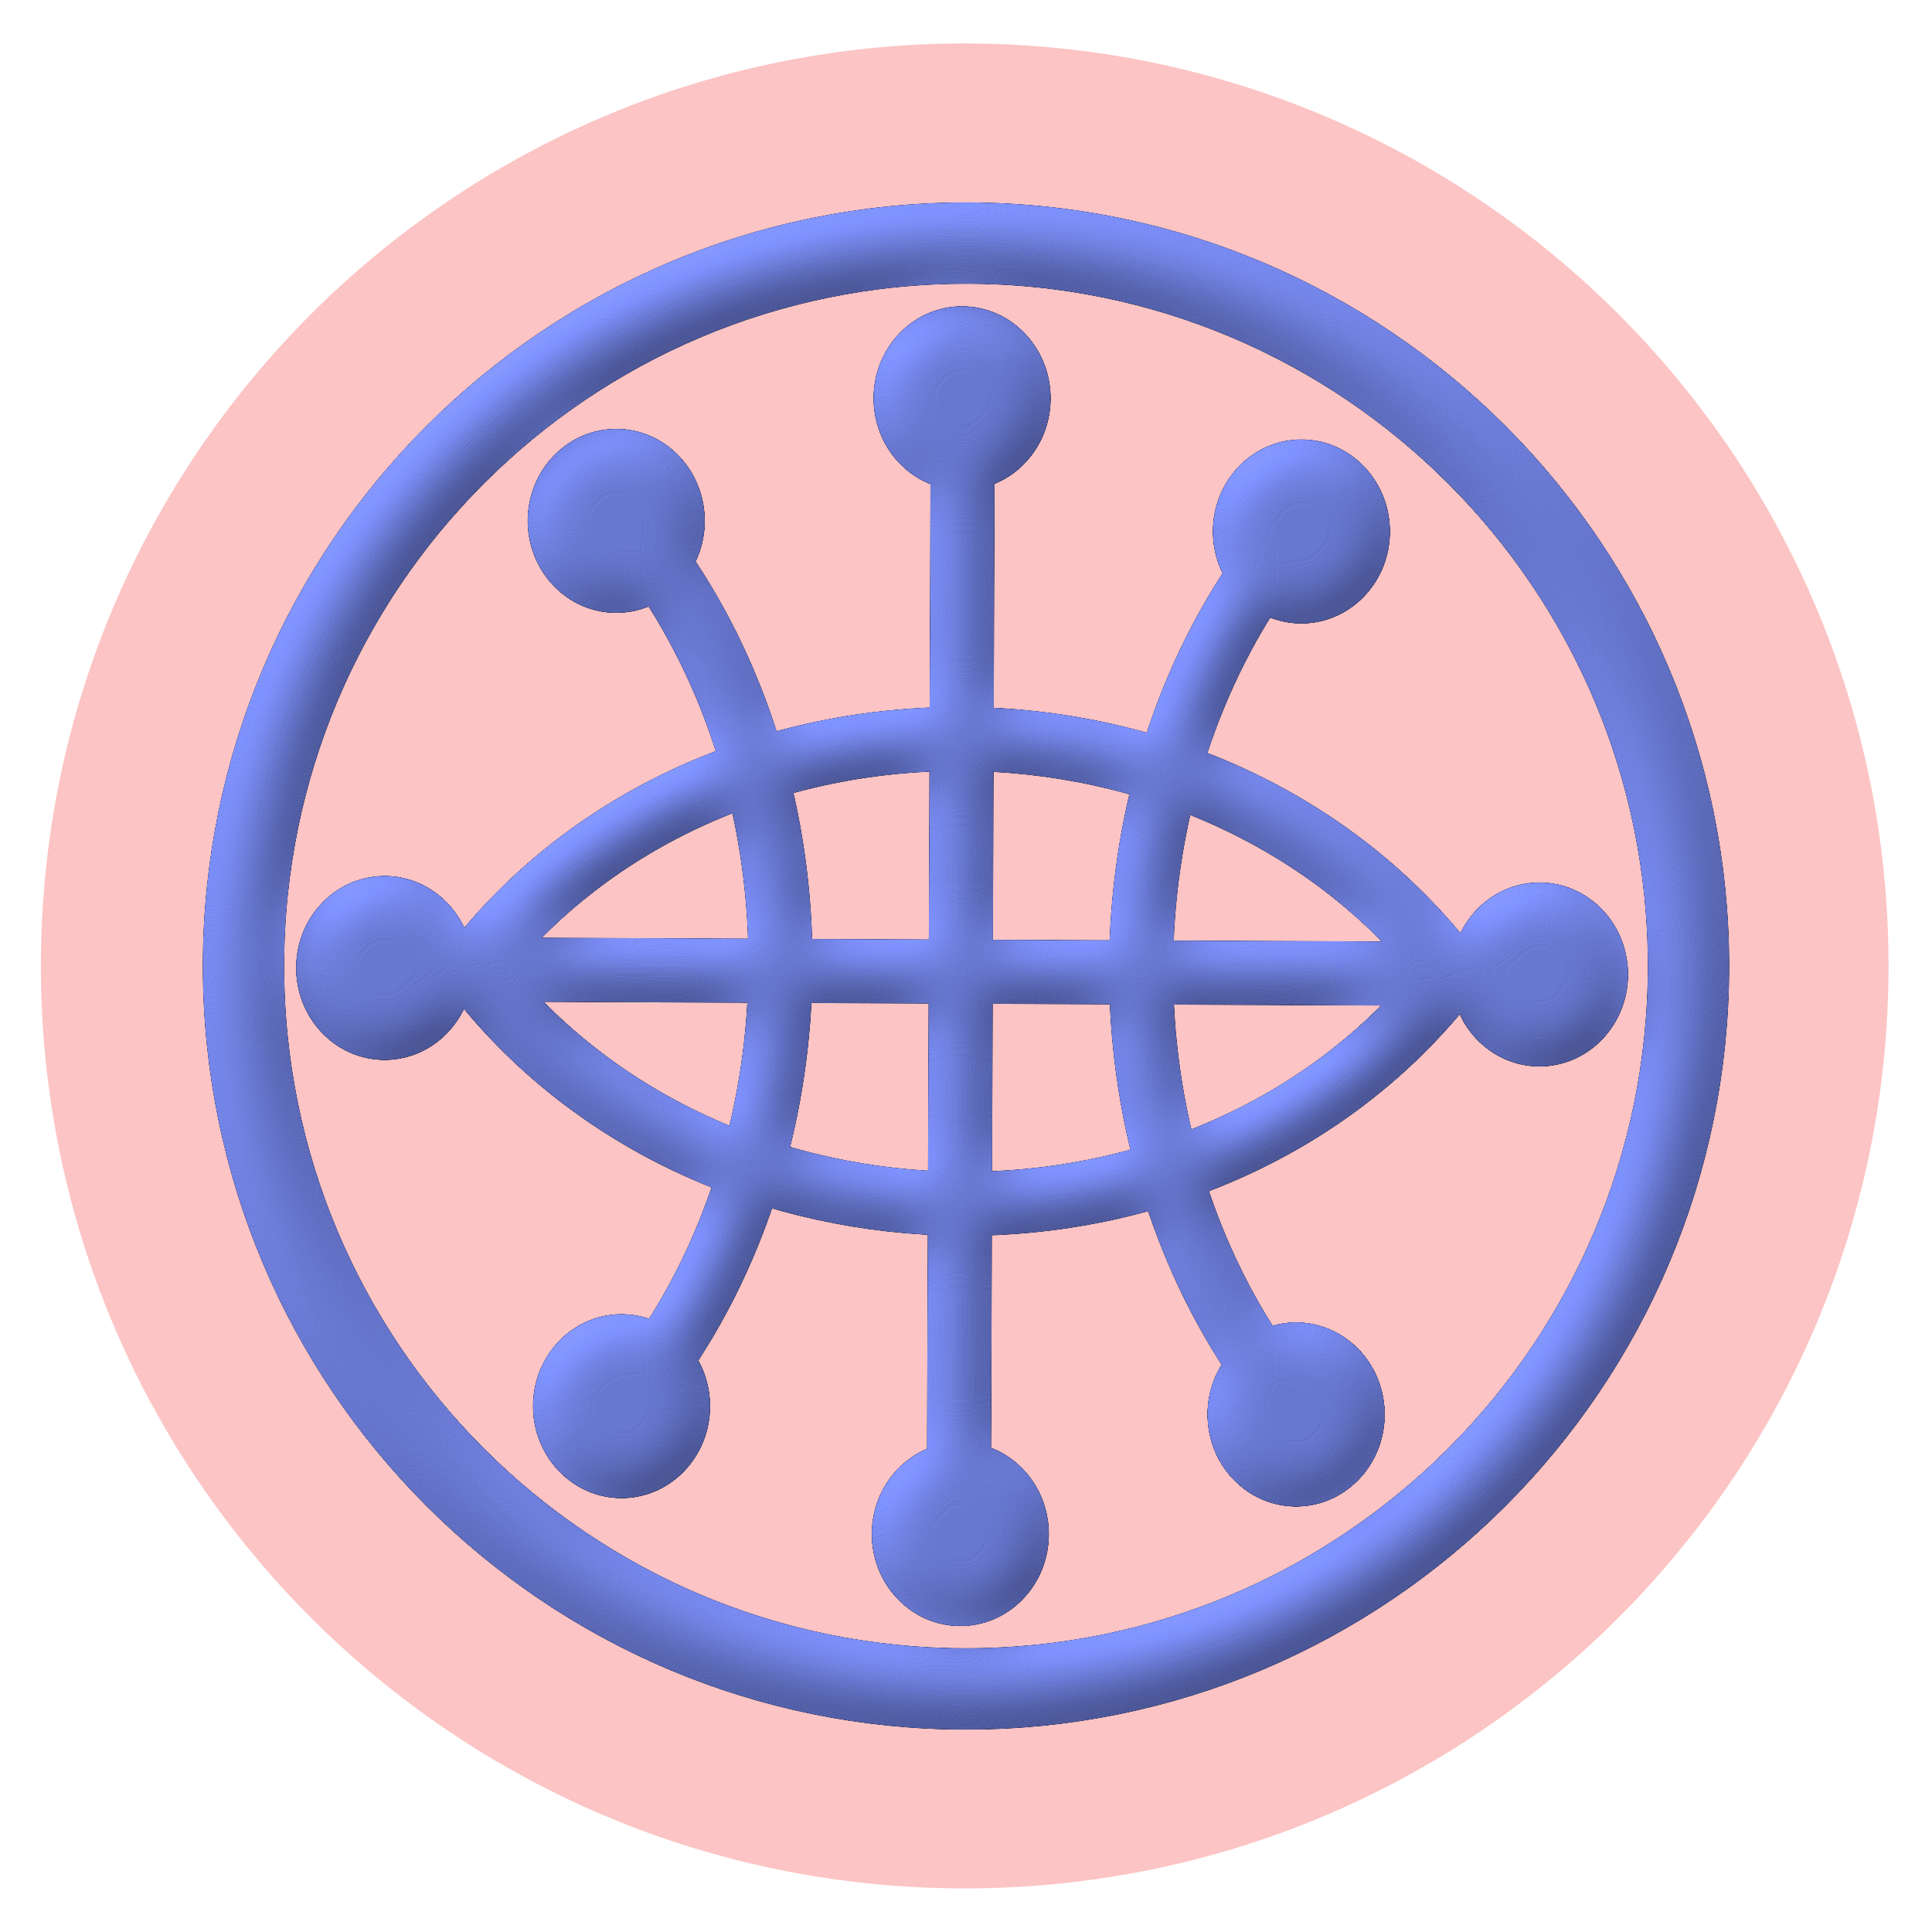
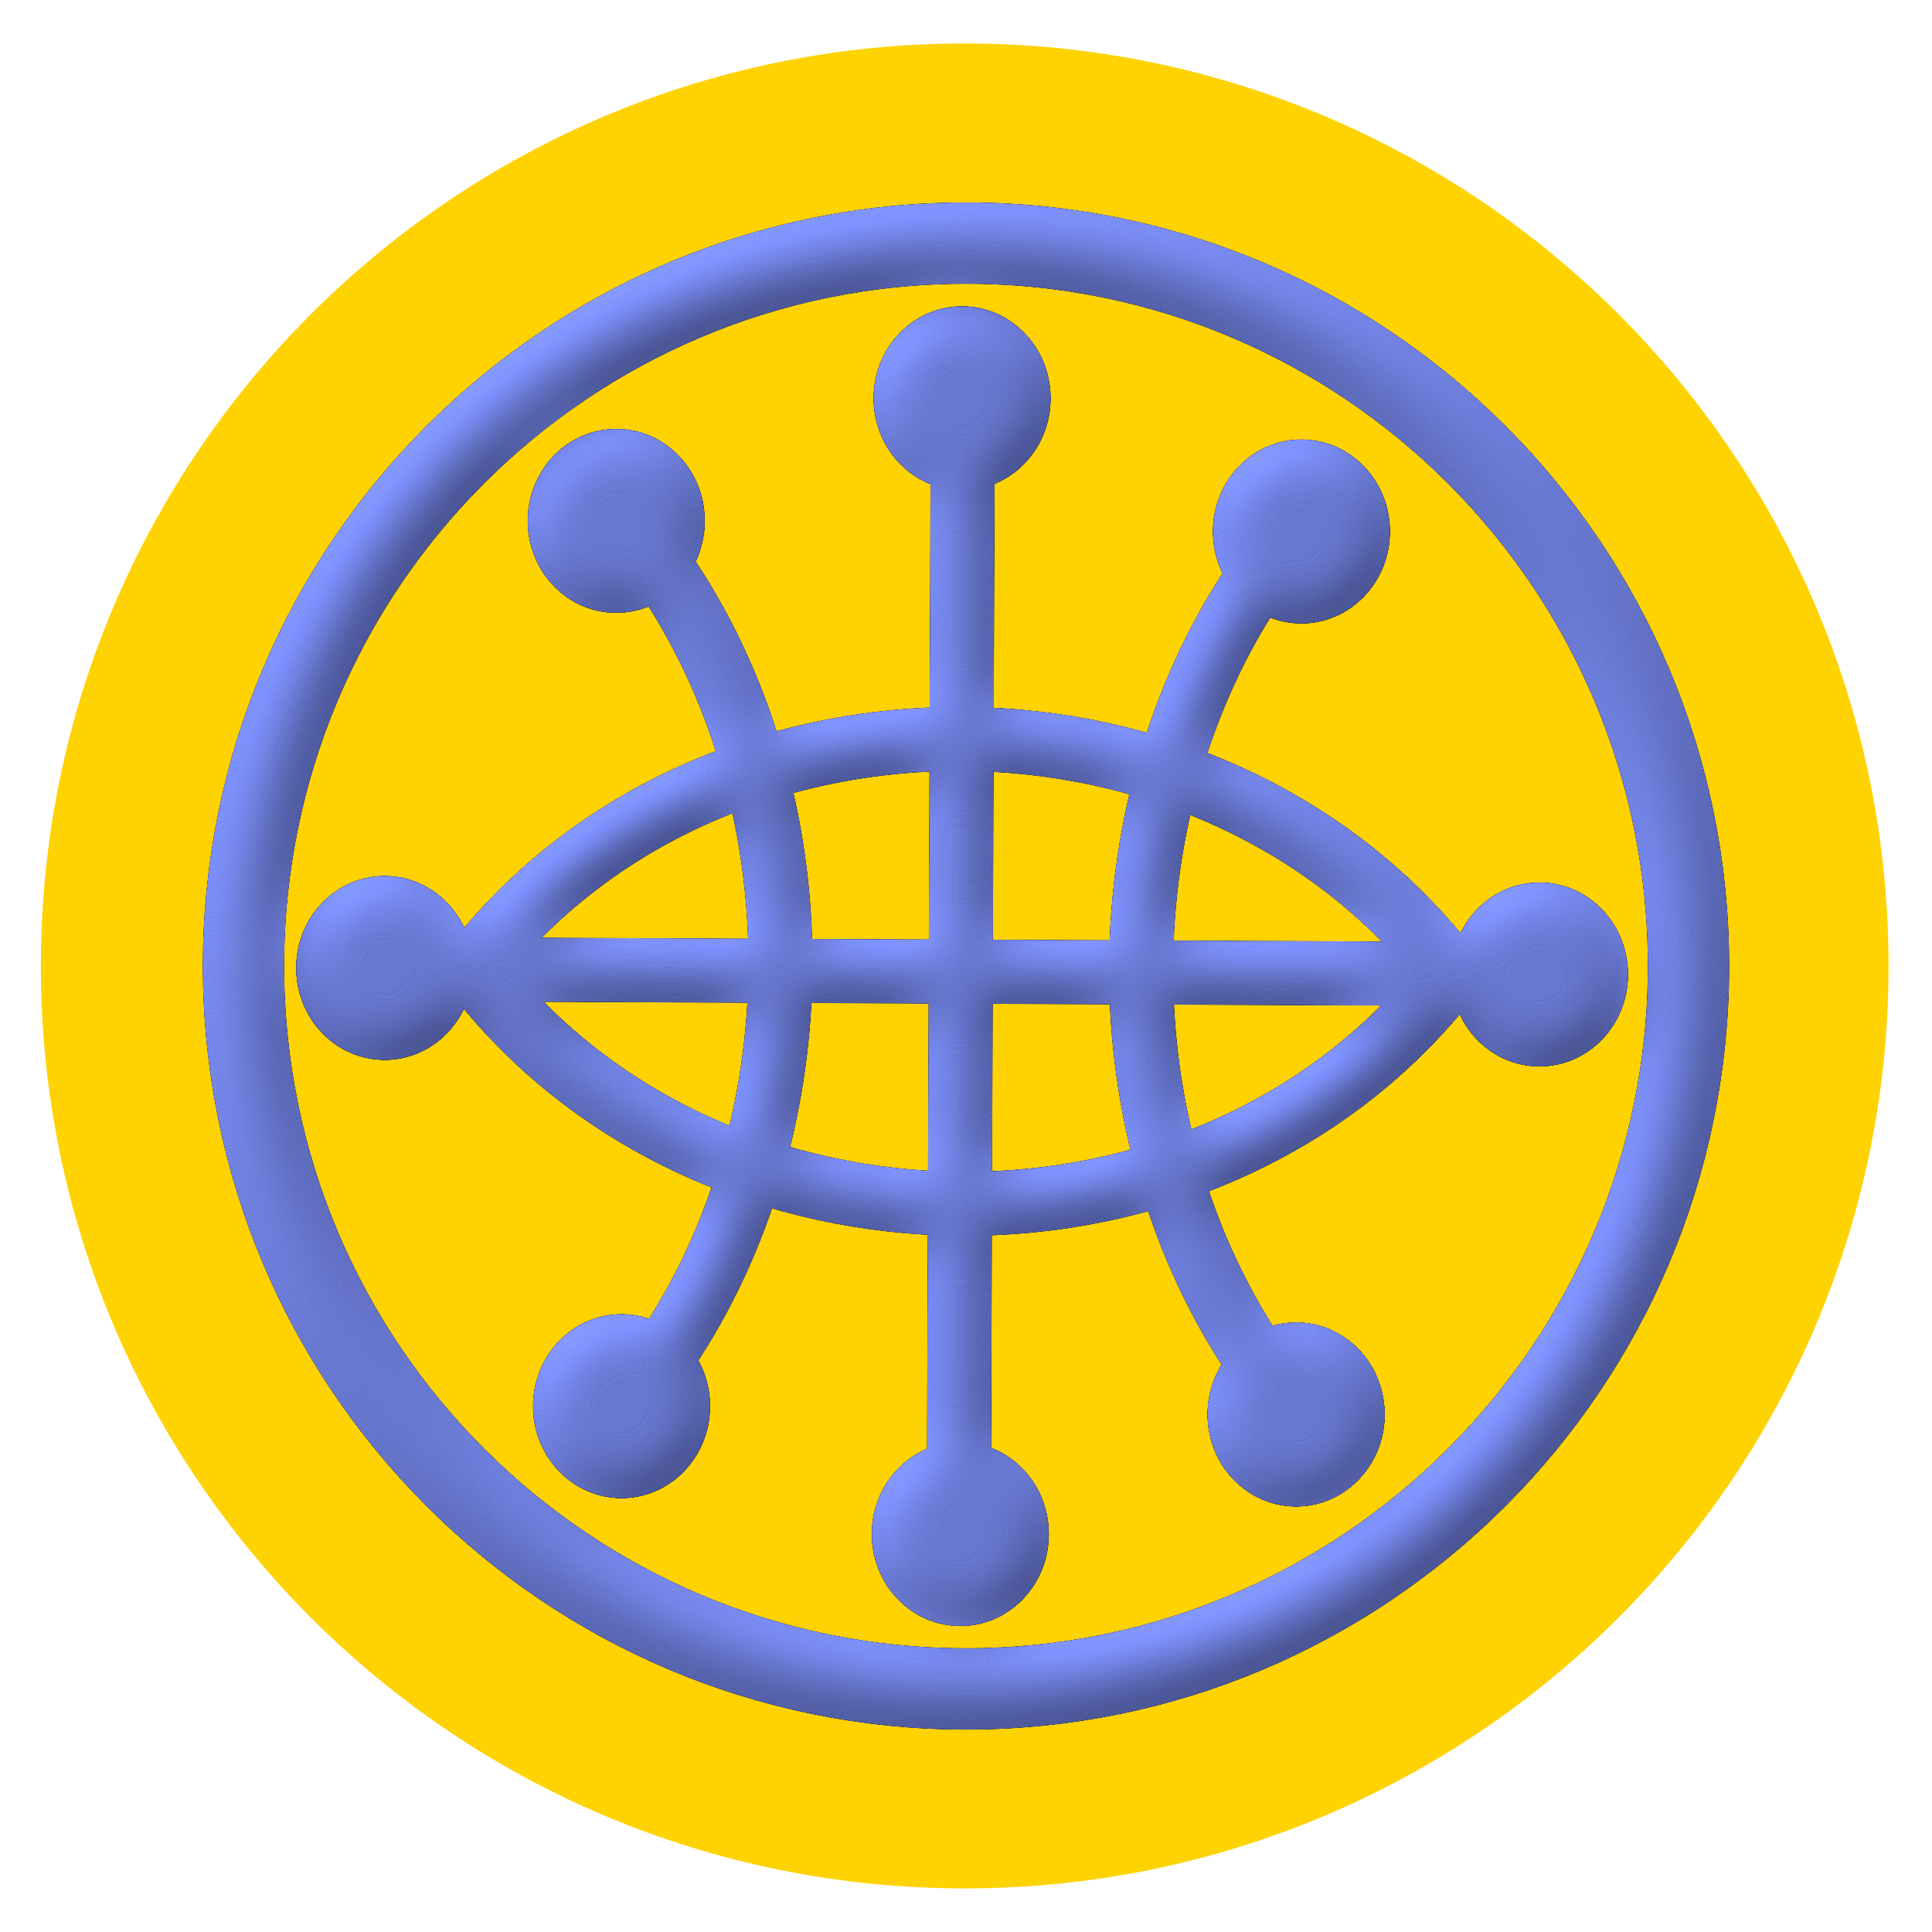
<svg xmlns="http://www.w3.org/2000/svg" width="341.333" height="341.333" id="svg2" version="1.1">
  <defs id="defs">
    <filter id="filter4019" style="color-interpolation-filters:sRGB">
      <feGaussianBlur stdDeviation="6" in="SourceGraphic" result="result0" id="feGaussianBlur4021" />
      <feDiffuseLighting diffuseConstant="1" surfaceScale="10" result="result5" id="feDiffuseLighting4023">
        <feDistantLight elevation="25" azimuth="235" id="feDistantLight4025" />
      </feDiffuseLighting>
      <feComposite k4="0" k1="1" in2="SourceGraphic" in="result5" result="result4" operator="arithmetic" k2="0" k3="0.6" id="feComposite4027" />
    </filter>
    <filter width="1" height="1" x="0" y="0" id="filter3026-0" style="color-interpolation-filters:sRGB">
      <feColorMatrix result="result1" values="180" type="hueRotate" id="feColorMatrix3028-0" />
    </filter>
    <filter id="filter11703" x="0" y="0" width="1" height="1" style="color-interpolation-filters:sRGB">
      <feColorMatrix id="feColorMatrix11705" result="result2" values="1" type="saturate" />
      <feColorMatrix id="feColorMatrix11707" in="result2" type="hueRotate" values="50" result="result1" />
      <feColorMatrix id="feColorMatrix11709" type="matrix" values="1 -1 1 0 0 0 1 0 0 0 1 -1 1 0 0 0 0 0 1 0 " />
      <feColorMatrix result="fbSourceGraphic" id="feColorMatrix11711" type="hueRotate" values="300" />
      <feColorMatrix id="feColorMatrix13969" values="0 0 0 -1 0 0 0 0 -1 0 0 0 0 -1 0 0 0 0 1 0" in="fbSourceGraphic" result="fbSourceGraphicAlpha" />
      <feColorMatrix in="fbSourceGraphic" result="result1" values="0" type="saturate" id="feColorMatrix13971" />
      <feFlood result="result3" flood-color="rgb(9,111,152)" id="feFlood13973" />
      <feBlend result="result2" mode="screen" in2="result1" id="feBlend13975" />
      <feComposite in="result2" operator="in" in2="fbSourceGraphic" id="feComposite13977" />
    </filter>
    <filter id="filter4016" style="color-interpolation-filters:sRGB">
      <feGaussianBlur id="feGaussianBlur4018" result="result0" in="SourceGraphic" stdDeviation="5" />
      <feDiffuseLighting id="feDiffuseLighting4020" result="result5" surfaceScale="10" diffuseConstant="1">
        <feDistantLight id="feDistantLight4022" azimuth="235" elevation="25" />
      </feDiffuseLighting>
      <feComposite k4="0" id="feComposite4024" k3="0.6" k2="0" operator="arithmetic" result="result4" in="result5" in2="SourceGraphic" k1="1" />
    </filter>
    <linearGradient id="linearGradient15834-3-2-254">
      <stop style="stop-color:#77001c;stop-opacity:1;" offset="0" id="stop6827" />
      <stop id="stop6829" offset="0.5" style="stop-color:#da1964;stop-opacity:1;" />
      <stop style="stop-color: rgb(210, 64, 15); stop-opacity: 1;" offset="0.75" id="stop6831" />
      <stop id="stop6833" offset="0.938" style="stop-color: rgb(212, 67, 22); stop-opacity: 0.615;" />
      <stop id="stop6835" offset="1" style="stop-color:#c3003b;stop-opacity:0.219;" />
    </linearGradient>
    <linearGradient id="linearGradient15834-3-2-825">
      <stop style="stop-color:#77001c;stop-opacity:1;" offset="0" id="stop6845" />
      <stop id="stop6847" offset="0.5" style="stop-color:#da1964;stop-opacity:1;" />
      <stop style="stop-color: rgb(210, 64, 15); stop-opacity: 1;" offset="0.75" id="stop6849" />
      <stop id="stop6851" offset="0.938" style="stop-color: rgb(212, 67, 22); stop-opacity: 0.615;" />
      <stop id="stop6853" offset="1" style="stop-color:#c3003b;stop-opacity:0.219;" />
    </linearGradient>
    <linearGradient id="linearGradient15834-3-2-242">
      <stop style="stop-color:#77001c;stop-opacity:1;" offset="0" id="stop6863" />
      <stop id="stop6865" offset="0.5" style="stop-color:#da1964;stop-opacity:1;" />
      <stop style="stop-color: rgb(210, 64, 15); stop-opacity: 1;" offset="0.75" id="stop6867" />
      <stop id="stop6869" offset="0.938" style="stop-color: rgb(212, 67, 22); stop-opacity: 0.615;" />
      <stop id="stop6871" offset="1" style="stop-color:#c3003b;stop-opacity:0.219;" />
    </linearGradient>
    <linearGradient id="linearGradient15834-3-2-546">
      <stop style="stop-color:#77001c;stop-opacity:1;" offset="0" id="stop6881" />
      <stop id="stop6883" offset="0.5" style="stop-color:#da1964;stop-opacity:1;" />
      <stop style="stop-color: rgb(210, 64, 15); stop-opacity: 1;" offset="0.75" id="stop6885" />
      <stop id="stop6887" offset="0.938" style="stop-color: rgb(212, 67, 22); stop-opacity: 0.615;" />
      <stop id="stop6889" offset="1" style="stop-color:#c3003b;stop-opacity:0.219;" />
    </linearGradient>
    <linearGradient id="linearGradient15834-3-2-428">
      <stop style="stop-color:#77001c;stop-opacity:1;" offset="0" id="stop6899" />
      <stop id="stop6901" offset="0.5" style="stop-color:#da1964;stop-opacity:1;" />
      <stop style="stop-color: rgb(210, 64, 15); stop-opacity: 1;" offset="0.75" id="stop6903" />
      <stop id="stop6905" offset="0.938" style="stop-color: rgb(212, 67, 22); stop-opacity: 0.615;" />
      <stop id="stop6907" offset="1" style="stop-color:#c3003b;stop-opacity:0.219;" />
    </linearGradient>
    <linearGradient id="linearGradient15834-3-2-91">
      <stop style="stop-color:#77001c;stop-opacity:1;" offset="0" id="stop6917" />
      <stop id="stop6919" offset="0.5" style="stop-color:#da1964;stop-opacity:1;" />
      <stop style="stop-color: rgb(210, 64, 15); stop-opacity: 1;" offset="0.75" id="stop6921" />
      <stop id="stop6923" offset="0.938" style="stop-color: rgb(212, 67, 22); stop-opacity: 0.615;" />
      <stop id="stop6925" offset="1" style="stop-color:#c3003b;stop-opacity:0.219;" />
    </linearGradient>
    <linearGradient id="linearGradient15834-3-2-941">
      <stop style="stop-color:#77001c;stop-opacity:1;" offset="0" id="stop6935" />
      <stop id="stop6937" offset="0.5" style="stop-color:#da1964;stop-opacity:1;" />
      <stop style="stop-color: rgb(210, 64, 15); stop-opacity: 1;" offset="0.75" id="stop6939" />
      <stop id="stop6941" offset="0.938" style="stop-color: rgb(212, 67, 22); stop-opacity: 0.615;" />
      <stop id="stop6943" offset="1" style="stop-color:#c3003b;stop-opacity:0.219;" />
    </linearGradient>
    <linearGradient id="linearGradient15834-3-2-549">
      <stop style="stop-color:#77001c;stop-opacity:1;" offset="0" id="stop6953" />
      <stop id="stop6955" offset="0.5" style="stop-color:#da1964;stop-opacity:1;" />
      <stop style="stop-color: rgb(210, 64, 15); stop-opacity: 1;" offset="0.75" id="stop6957" />
      <stop id="stop6959" offset="0.938" style="stop-color: rgb(212, 67, 22); stop-opacity: 0.615;" />
      <stop id="stop6961" offset="1" style="stop-color:#c3003b;stop-opacity:0.219;" />
    </linearGradient>
    <filter id="filter4019-5" style="color-interpolation-filters:sRGB">
      <feGaussianBlur stdDeviation="2.42" in="SourceGraphic" result="result0" id="feGaussianBlur4021-3" />
      <feDiffuseLighting diffuseConstant="2.62" surfaceScale="10" result="result5" id="feDiffuseLighting4023-5">
        <feDistantLight elevation="25" azimuth="235" id="feDistantLight4025-6" />
      </feDiffuseLighting>
      <feComposite in2="SourceGraphic" in="result5" k4="0" k1="1" result="result4" operator="arithmetic" k2="0" k3="0.6" id="feComposite4027-2" />
    </filter>
    <filter width="1" height="1" x="0" y="0" id="filter3026-0-9" style="color-interpolation-filters:sRGB">
      <feColorMatrix result="result1" values="180" type="hueRotate" id="feColorMatrix3028-0-1" />
    </filter>
    <filter id="filter11703-2" x="0" y="0" width="1" height="1" style="color-interpolation-filters:sRGB">
      <feColorMatrix id="feColorMatrix11705-7" result="result2" values="1" type="saturate" />
      <feColorMatrix id="feColorMatrix11707-0" in="result2" type="hueRotate" values="50" result="result1" />
      <feColorMatrix id="feColorMatrix11709-9" type="matrix" values="1 -1 1 0 0 0 1 0 0 0 1 -1 1 0 0 0 0 0 1 0 " />
      <feColorMatrix result="fbSourceGraphic" id="feColorMatrix11711-3" type="hueRotate" values="300" />
      <feColorMatrix id="feColorMatrix13969-6" values="0 0 0 -1 0 0 0 0 -1 0 0 0 0 -1 0 0 0 0 1 0" in="fbSourceGraphic" result="fbSourceGraphicAlpha" />
      <feColorMatrix in="fbSourceGraphic" result="result1" values="0" type="saturate" id="feColorMatrix13971-0" />
      <feFlood result="result3" flood-color="rgb(9,111,152)" id="feFlood13973-6" />
      <feBlend result="result2" mode="screen" in2="result1" id="feBlend13975-2" />
      <feComposite in="result2" operator="in" in2="fbSourceGraphic" id="feComposite13977-6" />
    </filter>
    <filter id="filter4016-1" style="color-interpolation-filters:sRGB">
      <feGaussianBlur id="feGaussianBlur4018-8" result="result0" in="SourceGraphic" stdDeviation="5" />
      <feDiffuseLighting lighting-color="rgb(254,254,254)" id="feDiffuseLighting4020-7" result="result5" surfaceScale="10" diffuseConstant="1">
        <feDistantLight id="feDistantLight4022-9" azimuth="235" elevation="13" />
      </feDiffuseLighting>
      <feComposite in2="SourceGraphic" k4="0" id="feComposite4024-2" k3="0.6" k2="0" operator="arithmetic" result="result4" in="result5" k1="1" />
    </filter>
    <filter id="filter9065" style="color-interpolation-filters:sRGB;" y="-0.25" height="1.5" x="-0.25" width="1.5">
      <feGaussianBlur id="feGaussianBlur9039" stdDeviation="3" result="result8" />
      <feTurbulence id="feTurbulence9041" seed="77" result="result7" type="fractalNoise" numOctaves="8" baseFrequency="0.03 0.03" />
      <feColorMatrix id="feColorMatrix9043" result="result5" values="1 0 0 0 0 0 1 0 0 0 0 0 1 0 0 0 0 0 1.6 -0.6 " />
      <feComposite id="feComposite9045" result="result6" in="result7" operator="in" in2="result8" />
      <feDisplacementMap id="feDisplacementMap9047" in="result5" xChannelSelector="A" yChannelSelector="A" scale="60" result="result4" in2="result6" />
      <feConvolveMatrix id="feConvolveMatrix9049" result="result9" divisor="2" targetY="2" targetX="2" kernelMatrix="2 0 0 0 4 0 0 0 -2 " order="3 3" />
      <feComposite id="feComposite9051" result="result10" in="result9" operator="atop" in2="SourceGraphic" />
      <feBlend id="feBlend9053" result="fbSourceGraphic" mode="darken" in2="result10" />
      <feGaussianBlur id="feGaussianBlur9055" stdDeviation="5" in="fbSourceGraphic" result="result0" />
      <feSpecularLighting id="feSpecularLighting9059" in="result0" result="result1" lighting-color="rgb(242,215,108)" surfaceScale="5" specularConstant="1" specularExponent="25">
        <feDistantLight id="feDistantLight9057" elevation="60" azimuth="235" />
      </feSpecularLighting>
      <feComposite id="feComposite9061" in2="fbSourceGraphic" in="result1" result="result2" operator="in" />
      <feComposite id="feComposite9063" in2="result2" in="fbSourceGraphic" result="result4" operator="arithmetic" k2="1" k3="1" />
    </filter>
    <filter id="filter9115" style="color-interpolation-filters:sRGB;" y="-0.25" height="1.5" x="-0.25" width="1.5">
      <feGaussianBlur id="feGaussianBlur9089" stdDeviation="3" result="result8" />
      <feTurbulence id="feTurbulence9091" seed="77" result="result7" type="fractalNoise" numOctaves="8" baseFrequency="0.03 0.03" />
      <feColorMatrix id="feColorMatrix9093" result="result5" values="1 0 0 0 0 0 1 0 0 0 0 0 1 0 0 0 0 0 1.6 -0.6 " />
      <feComposite id="feComposite9095" result="result6" in="result7" operator="in" in2="result8" />
      <feDisplacementMap id="feDisplacementMap9097" in="result5" xChannelSelector="A" yChannelSelector="A" scale="60" result="result4" in2="result6" />
      <feConvolveMatrix id="feConvolveMatrix9099" result="result9" divisor="2" targetY="2" targetX="2" kernelMatrix="2 0 0 0 4 0 0 0 -2 " order="3 3" />
      <feComposite id="feComposite9101" result="result10" in="result9" operator="atop" in2="SourceGraphic" />
      <feBlend id="feBlend9103" result="fbSourceGraphic" mode="darken" in2="result10" />
      <feGaussianBlur id="feGaussianBlur9105" stdDeviation="5" in="fbSourceGraphic" result="result0" />
      <feSpecularLighting id="feSpecularLighting9109" in="result0" result="result1" lighting-color="rgb(242,215,108)" surfaceScale="5" specularConstant="1" specularExponent="25">
        <feDistantLight id="feDistantLight9107" elevation="60" azimuth="235" />
      </feSpecularLighting>
      <feComposite id="feComposite9111" in2="fbSourceGraphic" in="result1" result="result2" operator="in" />
      <feComposite id="feComposite9113" in2="result2" in="fbSourceGraphic" result="result4" operator="arithmetic" k2="1" k3="1" />
    </filter>
    <filter id="filter9143" style="color-interpolation-filters:sRGB;" y="-0.25" height="1.5" x="-0.25" width="1.5">
      <feGaussianBlur id="feGaussianBlur9117" stdDeviation="3" result="result8" />
      <feTurbulence id="feTurbulence9119" seed="77" result="result7" type="fractalNoise" numOctaves="8" baseFrequency="0.03 0.03" />
      <feColorMatrix id="feColorMatrix9121" result="result5" values="1 0 0 0 0 0 1 0 0 0 0 0 1 0 0 0 0 0 1.6 -0.6 " />
      <feComposite id="feComposite9123" result="result6" in="result7" operator="in" in2="result8" />
      <feDisplacementMap id="feDisplacementMap9125" in="result5" xChannelSelector="A" yChannelSelector="A" scale="60" result="result4" in2="result6" />
      <feConvolveMatrix id="feConvolveMatrix9127" result="result9" divisor="2" targetY="2" targetX="2" kernelMatrix="2 0 0 0 4 0 0 0 -2 " order="3 3" />
      <feComposite id="feComposite9129" result="result10" in="result9" operator="atop" in2="SourceGraphic" />
      <feBlend id="feBlend9131" result="fbSourceGraphic" mode="darken" in2="result10" />
      <feGaussianBlur id="feGaussianBlur9133" stdDeviation="5" in="fbSourceGraphic" result="result0" />
      <feSpecularLighting id="feSpecularLighting9137" in="result0" result="result1" lighting-color="rgb(242,215,108)" surfaceScale="5" specularConstant="1" specularExponent="25">
        <feDistantLight id="feDistantLight9135" elevation="60" azimuth="235" />
      </feSpecularLighting>
      <feComposite id="feComposite9139" in2="fbSourceGraphic" in="result1" result="result2" operator="in" />
      <feComposite id="feComposite9141" in2="result2" in="fbSourceGraphic" result="result4" operator="arithmetic" k2="1" k3="1" />
    </filter>
    <filter id="filter9561" style="color-interpolation-filters:sRGB;" y="-0.25" height="1.5" x="-0.25" width="1.5">
      <feGaussianBlur id="feGaussianBlur9535" stdDeviation="3" result="result8" />
      <feTurbulence id="feTurbulence9537" seed="77" result="result7" type="fractalNoise" numOctaves="8" baseFrequency="0.03 0.03" />
      <feColorMatrix id="feColorMatrix9539" result="result5" values="1 0 0 0 0 0 1 0 0 0 0 0 1 0 0 0 0 0 1.6 -0.6 " />
      <feComposite id="feComposite9541" result="result6" in="result7" operator="in" in2="result8" />
      <feDisplacementMap id="feDisplacementMap9543" in="result5" xChannelSelector="A" yChannelSelector="A" scale="60" result="result4" in2="result6" />
      <feConvolveMatrix id="feConvolveMatrix9545" result="result9" divisor="2" targetY="2" targetX="2" kernelMatrix="2 0 0 0 4 0 0 0 -2 " order="3 3" />
      <feComposite id="feComposite9547" result="result10" in="result9" operator="atop" in2="SourceGraphic" />
      <feBlend id="feBlend9549" result="fbSourceGraphic" mode="darken" in2="result10" />
      <feGaussianBlur id="feGaussianBlur9551" stdDeviation="5" in="fbSourceGraphic" result="result0" />
      <feSpecularLighting id="feSpecularLighting9555" in="result0" result="result1" lighting-color="rgb(242,215,108)" surfaceScale="5" specularConstant="1" specularExponent="25">
        <feDistantLight id="feDistantLight9553" elevation="60" azimuth="235" />
      </feSpecularLighting>
      <feComposite id="feComposite9557" in2="fbSourceGraphic" in="result1" result="result2" operator="in" />
      <feComposite id="feComposite9559" in2="result2" in="fbSourceGraphic" result="result4" operator="arithmetic" k2="1" k3="1" />
    </filter>
    <filter id="filter9571" style="color-interpolation-filters:sRGB;">
      <feComponentTransfer id="feComponentTransfer9569" result="fbSourceGraphic" in="blur">
        <feFuncR id="feFuncR9563" offset="0" exponent="1" amplitude="1" type="gamma" />
        <feFuncG id="feFuncG9565" offset="0" exponent="1" amplitude="1" type="gamma" />
        <feFuncB id="feFuncB9567" offset="0" exponent="1" amplitude="1" type="gamma" />
        <feFuncA type="identity" id="feFuncA9993" />
      </feComponentTransfer>
      <feColorMatrix id="feColorMatrix9995" values="0 0 0 -1 0 0 0 0 -1 0 0 0 0 -1 0 0 0 0 1 0" in="fbSourceGraphic" result="fbSourceGraphicAlpha" />
      <feGaussianBlur result="blur" stdDeviation="6" in="fbSourceGraphic" id="feGaussianBlur9997" />
      <feDiffuseLighting result="diffuse" lighting-color="rgb(255,255,255)" surfaceScale="10" diffuseConstant="1" id="feDiffuseLighting9999">
        <feDistantLight azimuth="235" elevation="25" id="feDistantLight10001" />
      </feDiffuseLighting>
      <feComposite result="composite1" k1="1" operator="arithmetic" in="diffuse" id="feComposite10003" in2="diffuse" />
      <feComposite result="composite2" k3="1" operator="arithmetic" k1="1" in="composite1" id="feComposite10005" in2="fbSourceGraphic" />
    </filter>
    <filter id="filter9581" style="color-interpolation-filters:sRGB;">
      <feComponentTransfer id="feComponentTransfer9579" result="component" in="blur">
        <feFuncR id="feFuncR9573" offset="0" exponent="1" amplitude="1" type="gamma" />
        <feFuncG id="feFuncG9575" offset="0" exponent="1" amplitude="1" type="gamma" />
        <feFuncB id="feFuncB9577" offset="0" exponent="1" amplitude="1" type="gamma" />
        <feFuncA type="identity" id="feFuncA9991" />
      </feComponentTransfer>
    </filter>
    <filter id="filter9591" style="color-interpolation-filters:sRGB;">
      <feComponentTransfer id="feComponentTransfer9589" result="component" in="blur">
        <feFuncR id="feFuncR9583" offset="0" exponent="1" amplitude="1" type="gamma" />
        <feFuncG id="feFuncG9585" offset="0" exponent="1" amplitude="1" type="gamma" />
        <feFuncB id="feFuncB9587" offset="0" exponent="1" amplitude="1" type="gamma" />
        <feFuncA type="identity" id="feFuncA9989" />
      </feComponentTransfer>
    </filter>
    <filter id="filter10043" style="color-interpolation-filters:sRGB;">
      <feComponentTransfer id="feComponentTransfer10041" result="fbSourceGraphic" in="blur">
        <feFuncR id="feFuncR10035" offset="0" exponent="1" amplitude="1" type="gamma" />
        <feFuncG id="feFuncG10037" offset="0" exponent="1" amplitude="1" type="gamma" />
        <feFuncB id="feFuncB10039" offset="0" exponent="1" amplitude="1" type="gamma" />
        <feFuncA type="identity" id="feFuncA10045" />
      </feComponentTransfer>
      <feColorMatrix id="feColorMatrix10047" values="0 0 0 -1 0 0 0 0 -1 0 0 0 0 -1 0 0 0 0 1 0" in="fbSourceGraphic" result="fbSourceGraphicAlpha" />
      <feComponentTransfer result="fbSourceGraphic" in="blur" id="feComponentTransfer10049">
        <feFuncR offset="0" exponent="1" amplitude="1" type="gamma" id="feFuncR10051" />
        <feFuncG offset="0" exponent="1" amplitude="1" type="gamma" id="feFuncG10053" />
        <feFuncB offset="0" exponent="1" amplitude="1" type="gamma" id="feFuncB10055" />
      </feComponentTransfer>
      <feColorMatrix id="feColorMatrix10057" values="0 0 0 -1 0 0 0 0 -1 0 0 0 0 -1 0 0 0 0 1 0" in="fbSourceGraphic" result="fbSourceGraphicAlpha" />
      <feComponentTransfer result="fbSourceGraphic" in="blur" id="feComponentTransfer10059">
        <feFuncR offset="0" exponent="1" amplitude="1" type="gamma" id="feFuncR10061" />
        <feFuncG offset="0" exponent="1" amplitude="1" type="gamma" id="feFuncG10063" />
        <feFuncB offset="0" exponent="1" amplitude="1" type="gamma" id="feFuncB10065" />
      </feComponentTransfer>
      <feColorMatrix id="feColorMatrix10067" values="0 0 0 -1 0 0 0 0 -1 0 0 0 0 -1 0 0 0 0 1 0" in="fbSourceGraphic" result="fbSourceGraphicAlpha" />
      <feComponentTransfer result="fbSourceGraphic" in="blur" id="feComponentTransfer10069">
        <feFuncR offset="0" exponent="1" amplitude="1" type="gamma" id="feFuncR10071" />
        <feFuncG offset="0" exponent="1" amplitude="1" type="gamma" id="feFuncG10073" />
        <feFuncB offset="0" exponent="1" amplitude="1" type="gamma" id="feFuncB10075" />
      </feComponentTransfer>
      <feColorMatrix id="feColorMatrix10077" values="0 0 0 -1 0 0 0 0 -1 0 0 0 0 -1 0 0 0 0 1 0" in="fbSourceGraphic" result="fbSourceGraphicAlpha" />
      <feComponentTransfer result="component" in="blur" id="feComponentTransfer10079">
        <feFuncR offset="0" exponent="1" amplitude="1" type="gamma" id="feFuncR10081" />
        <feFuncG offset="0" exponent="1" amplitude="1" type="gamma" id="feFuncG10083" />
        <feFuncB offset="0" exponent="1" amplitude="1" type="gamma" id="feFuncB10085" />
      </feComponentTransfer>
    </filter>
    <filter id="filter4019-2" style="color-interpolation-filters:sRGB">
      <feGaussianBlur stdDeviation="2.42" in="SourceGraphic" result="result0" id="feGaussianBlur4021-2" />
      <feDiffuseLighting diffuseConstant="2.62" surfaceScale="10" result="result5" id="feDiffuseLighting4023-0">
        <feDistantLight elevation="25" azimuth="235" id="feDistantLight4025-2" />
      </feDiffuseLighting>
      <feComposite in2="SourceGraphic" in="result5" k4="0" k1="1" result="result4" operator="arithmetic" k2="0" k3="0.6" id="feComposite4027-1" />
    </filter>
    <filter width="1" height="1" x="0" y="0" id="filter3026-0-7" style="color-interpolation-filters:sRGB">
      <feColorMatrix result="result1" values="180" type="hueRotate" id="feColorMatrix3028-0-5" />
    </filter>
    <filter id="filter11703-1" x="0" y="0" width="1" height="1" style="color-interpolation-filters:sRGB">
      <feColorMatrix id="feColorMatrix11705-74" result="result2" values="1" type="saturate" />
      <feColorMatrix id="feColorMatrix11707-1" in="result2" type="hueRotate" values="50" result="result1" />
      <feColorMatrix id="feColorMatrix11709-7" type="matrix" values="1 -1 1 0 0 0 1 0 0 0 1 -1 1 0 0 0 0 0 1 0 " />
      <feColorMatrix result="fbSourceGraphic" id="feColorMatrix11711-1" type="hueRotate" values="300" />
      <feColorMatrix id="feColorMatrix13969-1" values="0 0 0 -1 0 0 0 0 -1 0 0 0 0 -1 0 0 0 0 1 0" in="fbSourceGraphic" result="fbSourceGraphicAlpha" />
      <feColorMatrix in="fbSourceGraphic" result="result1" values="0" type="saturate" id="feColorMatrix13971-1" />
      <feFlood result="result3" flood-color="rgb(9,111,152)" id="feFlood13973-7" />
      <feBlend result="result2" mode="screen" in2="result1" id="feBlend13975-0" />
      <feComposite in="result2" operator="in" in2="fbSourceGraphic" id="feComposite13977-4" />
    </filter>
    <filter id="filter4016-0" style="color-interpolation-filters:sRGB">
      <feGaussianBlur id="feGaussianBlur4018-85" result="result0" in="SourceGraphic" stdDeviation="5" />
      <feDiffuseLighting lighting-color="rgb(254,254,254)" id="feDiffuseLighting4020-1" result="result5" surfaceScale="10" diffuseConstant="1">
        <feDistantLight id="feDistantLight4022-6" azimuth="235" elevation="13" />
      </feDiffuseLighting>
      <feComposite in2="SourceGraphic" k4="0" id="feComposite4024-6" k3="0.6" k2="0" operator="arithmetic" result="result4" in="result5" k1="1" />
    </filter>
    <filter id="filter9065-4" style="color-interpolation-filters:sRGB;" y="-0.25" height="1.5" x="-0.25" width="1.5">
      <feGaussianBlur id="feGaussianBlur9039-9" stdDeviation="3" result="result8" />
      <feTurbulence id="feTurbulence9041-8" seed="77" result="result7" type="fractalNoise" numOctaves="8" baseFrequency="0.03 0.03" />
      <feColorMatrix id="feColorMatrix9043-3" result="result5" values="1 0 0 0 0 0 1 0 0 0 0 0 1 0 0 0 0 0 1.6 -0.6 " />
      <feComposite id="feComposite9045-8" result="result6" in="result7" operator="in" in2="result8" />
      <feDisplacementMap id="feDisplacementMap9047-5" in="result5" xChannelSelector="A" yChannelSelector="A" scale="60" result="result4" in2="result6" />
      <feConvolveMatrix id="feConvolveMatrix9049-2" result="result9" divisor="2" targetY="2" targetX="2" kernelMatrix="2 0 0 0 4 0 0 0 -2 " order="3 3" />
      <feComposite id="feComposite9051-2" result="result10" in="result9" operator="atop" in2="SourceGraphic" />
      <feBlend id="feBlend9053-2" result="fbSourceGraphic" mode="darken" in2="result10" />
      <feGaussianBlur id="feGaussianBlur9055-7" stdDeviation="5" in="fbSourceGraphic" result="result0" />
      <feSpecularLighting id="feSpecularLighting9059-0" in="result0" result="result1" lighting-color="rgb(242,215,108)" surfaceScale="5" specularConstant="1" specularExponent="25">
        <feDistantLight id="feDistantLight9057-3" elevation="60" azimuth="235" />
      </feSpecularLighting>
      <feComposite id="feComposite9061-4" in2="fbSourceGraphic" in="result1" result="result2" operator="in" />
      <feComposite id="feComposite9063-6" in2="result2" in="fbSourceGraphic" result="result4" operator="arithmetic" k2="1" k3="1" />
    </filter>
    <filter id="filter9115-3" style="color-interpolation-filters:sRGB;" y="-0.25" height="1.5" x="-0.25" width="1.5">
      <feGaussianBlur id="feGaussianBlur9089-6" stdDeviation="3" result="result8" />
      <feTurbulence id="feTurbulence9091-3" seed="77" result="result7" type="fractalNoise" numOctaves="8" baseFrequency="0.03 0.03" />
      <feColorMatrix id="feColorMatrix9093-3" result="result5" values="1 0 0 0 0 0 1 0 0 0 0 0 1 0 0 0 0 0 1.6 -0.6 " />
      <feComposite id="feComposite9095-4" result="result6" in="result7" operator="in" in2="result8" />
      <feDisplacementMap id="feDisplacementMap9097-4" in="result5" xChannelSelector="A" yChannelSelector="A" scale="60" result="result4" in2="result6" />
      <feConvolveMatrix id="feConvolveMatrix9099-3" result="result9" divisor="2" targetY="2" targetX="2" kernelMatrix="2 0 0 0 4 0 0 0 -2 " order="3 3" />
      <feComposite id="feComposite9101-9" result="result10" in="result9" operator="atop" in2="SourceGraphic" />
      <feBlend id="feBlend9103-7" result="fbSourceGraphic" mode="darken" in2="result10" />
      <feGaussianBlur id="feGaussianBlur9105-2" stdDeviation="5" in="fbSourceGraphic" result="result0" />
      <feSpecularLighting id="feSpecularLighting9109-5" in="result0" result="result1" lighting-color="rgb(242,215,108)" surfaceScale="5" specularConstant="1" specularExponent="25">
        <feDistantLight id="feDistantLight9107-8" elevation="60" azimuth="235" />
      </feSpecularLighting>
      <feComposite id="feComposite9111-9" in2="fbSourceGraphic" in="result1" result="result2" operator="in" />
      <feComposite id="feComposite9113-0" in2="result2" in="fbSourceGraphic" result="result4" operator="arithmetic" k2="1" k3="1" />
    </filter>
    <filter id="filter9143-2" style="color-interpolation-filters:sRGB;" y="-0.25" height="1.5" x="-0.25" width="1.5">
      <feGaussianBlur id="feGaussianBlur9117-4" stdDeviation="3" result="result8" />
      <feTurbulence id="feTurbulence9119-7" seed="77" result="result7" type="fractalNoise" numOctaves="8" baseFrequency="0.03 0.03" />
      <feColorMatrix id="feColorMatrix9121-6" result="result5" values="1 0 0 0 0 0 1 0 0 0 0 0 1 0 0 0 0 0 1.6 -0.6 " />
      <feComposite id="feComposite9123-5" result="result6" in="result7" operator="in" in2="result8" />
      <feDisplacementMap id="feDisplacementMap9125-7" in="result5" xChannelSelector="A" yChannelSelector="A" scale="60" result="result4" in2="result6" />
      <feConvolveMatrix id="feConvolveMatrix9127-1" result="result9" divisor="2" targetY="2" targetX="2" kernelMatrix="2 0 0 0 4 0 0 0 -2 " order="3 3" />
      <feComposite id="feComposite9129-3" result="result10" in="result9" operator="atop" in2="SourceGraphic" />
      <feBlend id="feBlend9131-3" result="fbSourceGraphic" mode="darken" in2="result10" />
      <feGaussianBlur id="feGaussianBlur9133-3" stdDeviation="5" in="fbSourceGraphic" result="result0" />
      <feSpecularLighting id="feSpecularLighting9137-8" in="result0" result="result1" lighting-color="rgb(242,215,108)" surfaceScale="5" specularConstant="1" specularExponent="25">
        <feDistantLight id="feDistantLight9135-5" elevation="60" azimuth="235" />
      </feSpecularLighting>
      <feComposite id="feComposite9139-1" in2="fbSourceGraphic" in="result1" result="result2" operator="in" />
      <feComposite id="feComposite9141-0" in2="result2" in="fbSourceGraphic" result="result4" operator="arithmetic" k2="1" k3="1" />
    </filter>
    <filter id="filter9561-8" style="color-interpolation-filters:sRGB;" y="-0.25" height="1.5" x="-0.25" width="1.5">
      <feGaussianBlur id="feGaussianBlur9535-7" stdDeviation="3" result="result8" />
      <feTurbulence id="feTurbulence9537-6" seed="77" result="result7" type="fractalNoise" numOctaves="8" baseFrequency="0.03 0.03" />
      <feColorMatrix id="feColorMatrix9539-3" result="result5" values="1 0 0 0 0 0 1 0 0 0 0 0 1 0 0 0 0 0 1.6 -0.6 " />
      <feComposite id="feComposite9541-5" result="result6" in="result7" operator="in" in2="result8" />
      <feDisplacementMap id="feDisplacementMap9543-0" in="result5" xChannelSelector="A" yChannelSelector="A" scale="60" result="result4" in2="result6" />
      <feConvolveMatrix id="feConvolveMatrix9545-8" result="result9" divisor="2" targetY="2" targetX="2" kernelMatrix="2 0 0 0 4 0 0 0 -2 " order="3 3" />
      <feComposite id="feComposite9547-0" result="result10" in="result9" operator="atop" in2="SourceGraphic" />
      <feBlend id="feBlend9549-4" result="fbSourceGraphic" mode="darken" in2="result10" />
      <feGaussianBlur id="feGaussianBlur9551-1" stdDeviation="5" in="fbSourceGraphic" result="result0" />
      <feSpecularLighting id="feSpecularLighting9555-1" in="result0" result="result1" lighting-color="rgb(242,215,108)" surfaceScale="5" specularConstant="1" specularExponent="25">
        <feDistantLight id="feDistantLight9553-3" elevation="60" azimuth="235" />
      </feSpecularLighting>
      <feComposite id="feComposite9557-5" in2="fbSourceGraphic" in="result1" result="result2" operator="in" />
      <feComposite id="feComposite9559-9" in2="result2" in="fbSourceGraphic" result="result4" operator="arithmetic" k2="1" k3="1" />
    </filter>
    <filter id="filter9571-3" style="color-interpolation-filters:sRGB;">
      <feComponentTransfer id="feComponentTransfer9569-4" result="fbSourceGraphic" in="blur">
        <feFuncR id="feFuncR9563-1" offset="0" exponent="1" amplitude="1" type="gamma" />
        <feFuncG id="feFuncG9565-5" offset="0" exponent="1" amplitude="1" type="gamma" />
        <feFuncB id="feFuncB9567-0" offset="0" exponent="1" amplitude="1" type="gamma" />
        <feFuncA type="identity" id="feFuncA9993-8" />
      </feComponentTransfer>
      <feColorMatrix id="feColorMatrix9995-3" values="0 0 0 -1 0 0 0 0 -1 0 0 0 0 -1 0 0 0 0 1 0" in="fbSourceGraphic" result="fbSourceGraphicAlpha" />
      <feGaussianBlur result="blur" stdDeviation="6" in="fbSourceGraphic" id="feGaussianBlur9997-5" />
      <feDiffuseLighting result="diffuse" lighting-color="rgb(255,255,255)" surfaceScale="10" diffuseConstant="1" id="feDiffuseLighting9999-6">
        <feDistantLight azimuth="235" elevation="25" id="feDistantLight10001-5" />
      </feDiffuseLighting>
      <feComposite result="composite1" k1="1" operator="arithmetic" in="diffuse" id="feComposite10003-9" in2="diffuse" />
      <feComposite result="composite2" k3="1" operator="arithmetic" k1="1" in="composite1" id="feComposite10005-9" in2="fbSourceGraphic" />
    </filter>
    <filter id="filter9581-0" style="color-interpolation-filters:sRGB;">
      <feComponentTransfer id="feComponentTransfer9579-7" result="component" in="blur">
        <feFuncR id="feFuncR9573-6" offset="0" exponent="1" amplitude="1" type="gamma" />
        <feFuncG id="feFuncG9575-3" offset="0" exponent="1" amplitude="1" type="gamma" />
        <feFuncB id="feFuncB9577-7" offset="0" exponent="1" amplitude="1" type="gamma" />
        <feFuncA type="identity" id="feFuncA9991-6" />
      </feComponentTransfer>
    </filter>
    <filter id="filter9591-1" style="color-interpolation-filters:sRGB;">
      <feComponentTransfer id="feComponentTransfer9589-5" result="component" in="blur">
        <feFuncR id="feFuncR9583-0" offset="0" exponent="1" amplitude="1" type="gamma" />
        <feFuncG id="feFuncG9585-6" offset="0" exponent="1" amplitude="1" type="gamma" />
        <feFuncB id="feFuncB9587-5" offset="0" exponent="1" amplitude="1" type="gamma" />
        <feFuncA type="identity" id="feFuncA9989-0" />
      </feComponentTransfer>
    </filter>
    <filter id="filter10043-8" style="color-interpolation-filters:sRGB;">
      <feComponentTransfer id="feComponentTransfer10041-1" result="fbSourceGraphic" in="blur">
        <feFuncR id="feFuncR10035-2" offset="0" exponent="1" amplitude="1" type="gamma" />
        <feFuncG id="feFuncG10037-2" offset="0" exponent="1" amplitude="1" type="gamma" />
        <feFuncB id="feFuncB10039-6" offset="0" exponent="1" amplitude="1" type="gamma" />
        <feFuncA type="identity" id="feFuncA10045-9" />
      </feComponentTransfer>
      <feColorMatrix id="feColorMatrix10047-1" values="0 0 0 -1 0 0 0 0 -1 0 0 0 0 -1 0 0 0 0 1 0" in="fbSourceGraphic" result="fbSourceGraphicAlpha" />
      <feComponentTransfer result="fbSourceGraphic" in="blur" id="feComponentTransfer10049-0">
        <feFuncR offset="0" exponent="1" amplitude="1" type="gamma" id="feFuncR10051-4" />
        <feFuncG offset="0" exponent="1" amplitude="1" type="gamma" id="feFuncG10053-2" />
        <feFuncB offset="0" exponent="1" amplitude="1" type="gamma" id="feFuncB10055-7" />
      </feComponentTransfer>
      <feColorMatrix id="feColorMatrix10057-4" values="0 0 0 -1 0 0 0 0 -1 0 0 0 0 -1 0 0 0 0 1 0" in="fbSourceGraphic" result="fbSourceGraphicAlpha" />
      <feComponentTransfer result="fbSourceGraphic" in="blur" id="feComponentTransfer10059-0">
        <feFuncR offset="0" exponent="1" amplitude="1" type="gamma" id="feFuncR10061-3" />
        <feFuncG offset="0" exponent="1" amplitude="1" type="gamma" id="feFuncG10063-2" />
        <feFuncB offset="0" exponent="1" amplitude="1" type="gamma" id="feFuncB10065-8" />
      </feComponentTransfer>
      <feColorMatrix id="feColorMatrix10067-0" values="0 0 0 -1 0 0 0 0 -1 0 0 0 0 -1 0 0 0 0 1 0" in="fbSourceGraphic" result="fbSourceGraphicAlpha" />
      <feComponentTransfer result="fbSourceGraphic" in="blur" id="feComponentTransfer10069-3">
        <feFuncR offset="0" exponent="1" amplitude="1" type="gamma" id="feFuncR10071-7" />
        <feFuncG offset="0" exponent="1" amplitude="1" type="gamma" id="feFuncG10073-0" />
        <feFuncB offset="0" exponent="1" amplitude="1" type="gamma" id="feFuncB10075-0" />
      </feComponentTransfer>
      <feColorMatrix id="feColorMatrix10077-3" values="0 0 0 -1 0 0 0 0 -1 0 0 0 0 -1 0 0 0 0 1 0" in="fbSourceGraphic" result="fbSourceGraphicAlpha" />
      <feComponentTransfer result="component" in="blur" id="feComponentTransfer10079-4">
        <feFuncR offset="0" exponent="1" amplitude="1" type="gamma" id="feFuncR10081-9" />
        <feFuncG offset="0" exponent="1" amplitude="1" type="gamma" id="feFuncG10083-2" />
        <feFuncB offset="0" exponent="1" amplitude="1" type="gamma" id="feFuncB10085-7" />
      </feComponentTransfer>
    </filter>
  </defs>
  <g transform="translate(-197.7021,76.74546)" id="layer1">
-     <ellipse style="opacity:0.99;fill:#fcc4c4;fill-opacity:1;fill-rule:evenodd;stroke:none;stroke-width:4.985;stroke-linecap:round;stroke-linejoin:round;stroke-miterlimit:4;stroke-dasharray:none;stroke-dashoffset:0;stroke-opacity:1" id="path8566" cx="368.141" cy="93.908" rx="163.217" ry="162.976" />
+     <ellipse style="opacity:0.99;fill:#ffd200;fill-opacity:1;fill-rule:evenodd;stroke:none;stroke-width:4.985;stroke-linecap:round;stroke-linejoin:round;stroke-miterlimit:4;stroke-dasharray:none;stroke-dashoffset:0;stroke-opacity:1" id="path8566" cx="368.141" cy="93.908" rx="163.217" ry="162.976" />
    <g id="layer1-2" transform="matrix(0.8893686,0,0,0.8893686,37.20951,10.07909)">
      <g id="g10537" transform="translate(326.2655,-443.9121)" style="stroke:#7e91fd;filter:url(#filter4016-0)">
        <ellipse ry="143.608" rx="143.525" cy="538.184" cx="46.088" style="fill:none;stroke:#7e91fd;stroke-width:16.161;stroke-miterlimit:4;stroke-dasharray:none;stroke-opacity:1" id="ellipse10515" />
        <path id="path10517" d="m -52.15,538.877 c 64.798,0.285 129.595,0.57 194.393,0.855 M 44.682,641.303 c 0.244,-68.348 0.488,-136.695 0.732,-205.043 m -59.895,22.752 c 31.827,45.91 31.59,112.337 -0.564,157.967 m 119.626,0.526 C 72.755,571.595 72.992,505.168 105.145,459.538 M -51.852,538.544 C -4.596,477.343 95.801,478.103 142.629,539.728 m -0.314,0.222 C 95.059,601.151 -5.024,600.393 -51.853,538.767" style="fill:none;stroke:#7e91fd;stroke-width:12.725;stroke-opacity:1" />
        <ellipse ry="17.92" rx="17.87" cy="438.428" cx="-466.943" style="fill:#7e91fd;fill-opacity:1;stroke:#7e91fd;stroke-width:0.079" id="ellipse10519" transform="matrix(-0.7208124,-0.6931302,-0.6651461,0.7467132,0,0)" />
        <ellipse transform="matrix(-0.7208124,-0.6931302,-0.6651461,0.7467132,0,0)" id="ellipse10521" style="fill:#7e91fd;fill-opacity:1;stroke:#7e91fd;stroke-width:0.079" cx="-478.924" cy="278.434" rx="17.87" ry="17.92" />
        <ellipse transform="matrix(-0.7208124,-0.6931302,-0.6651461,0.7467132,0,0)" id="ellipse10523" style="fill:#7e91fd;fill-opacity:1;stroke:#7e91fd;stroke-width:0.079" cx="-306.635" cy="436.624" rx="17.87" ry="17.92" />
        <ellipse transform="matrix(-0.7208124,-0.6931302,-0.6651461,0.7467132,0,0)" id="ellipse10525" style="fill:#7e91fd;fill-opacity:1;stroke:#7e91fd;stroke-width:0.079" cx="-399.743" cy="466.781" rx="17.87" ry="17.92" />
        <ellipse ry="17.92" rx="17.87" cy="340.652" cx="-281.893" style="fill:#7e91fd;fill-opacity:1;stroke:#7e91fd;stroke-width:0.079" id="ellipse10527" transform="matrix(-0.7208124,-0.6931302,-0.6651461,0.7467132,0,0)" />
        <ellipse transform="matrix(-0.7208124,-0.6931302,-0.6651461,0.7467132,0,0)" id="ellipse10529" style="fill:#7e91fd;fill-opacity:1;stroke:#7e91fd;stroke-width:0.079" cx="-385.005" cy="247.763" rx="17.87" ry="17.92" />
        <ellipse ry="17.92" rx="17.87" cy="375.022" cx="-500.973" style="fill:#4c0000;fill-opacity:1;stroke:#7e91fd;stroke-width:0.079" id="ellipse10531" transform="matrix(-0.7208124,-0.6931302,-0.6651461,0.7467132,0,0)" />
        <ellipse transform="matrix(-0.7208124,-0.6931302,-0.6651461,0.7467132,0,0)" id="ellipse10533" style="fill:#7e91fd;fill-opacity:1;stroke:#7e91fd;stroke-width:0.079" cx="-500.973" cy="375.022" rx="17.87" ry="17.92" />
        <ellipse transform="matrix(-0.7208124,-0.6931302,-0.6651461,0.7467132,0,0)" id="ellipse10535" style="fill:#7e91fd;fill-opacity:1;stroke:#7e91fd;stroke-width:0.079" cx="-317.022" cy="275.431" rx="17.87" ry="17.92" />
      </g>
    </g>
  </g>
  <style type="text/css" id="style8">
      .Border { fill: lightGray; stroke: black; stroke-width: 4; }
      .Label { font-size:24; font-family:Arial; fill:black; }
   </style>
  <style type="text/css" id="style8-9">
      .Border { fill: lightGray; stroke: black; stroke-width: 4; }
      .Label { font-size:24; font-family:Arial; fill:black; }
   </style>
  <style type="text/css" id="style8-5">
      .Border { fill: lightGray; stroke: black; stroke-width: 4; }
      .Label { font-size:24; font-family:Arial; fill:black; }
   </style>
</svg>
